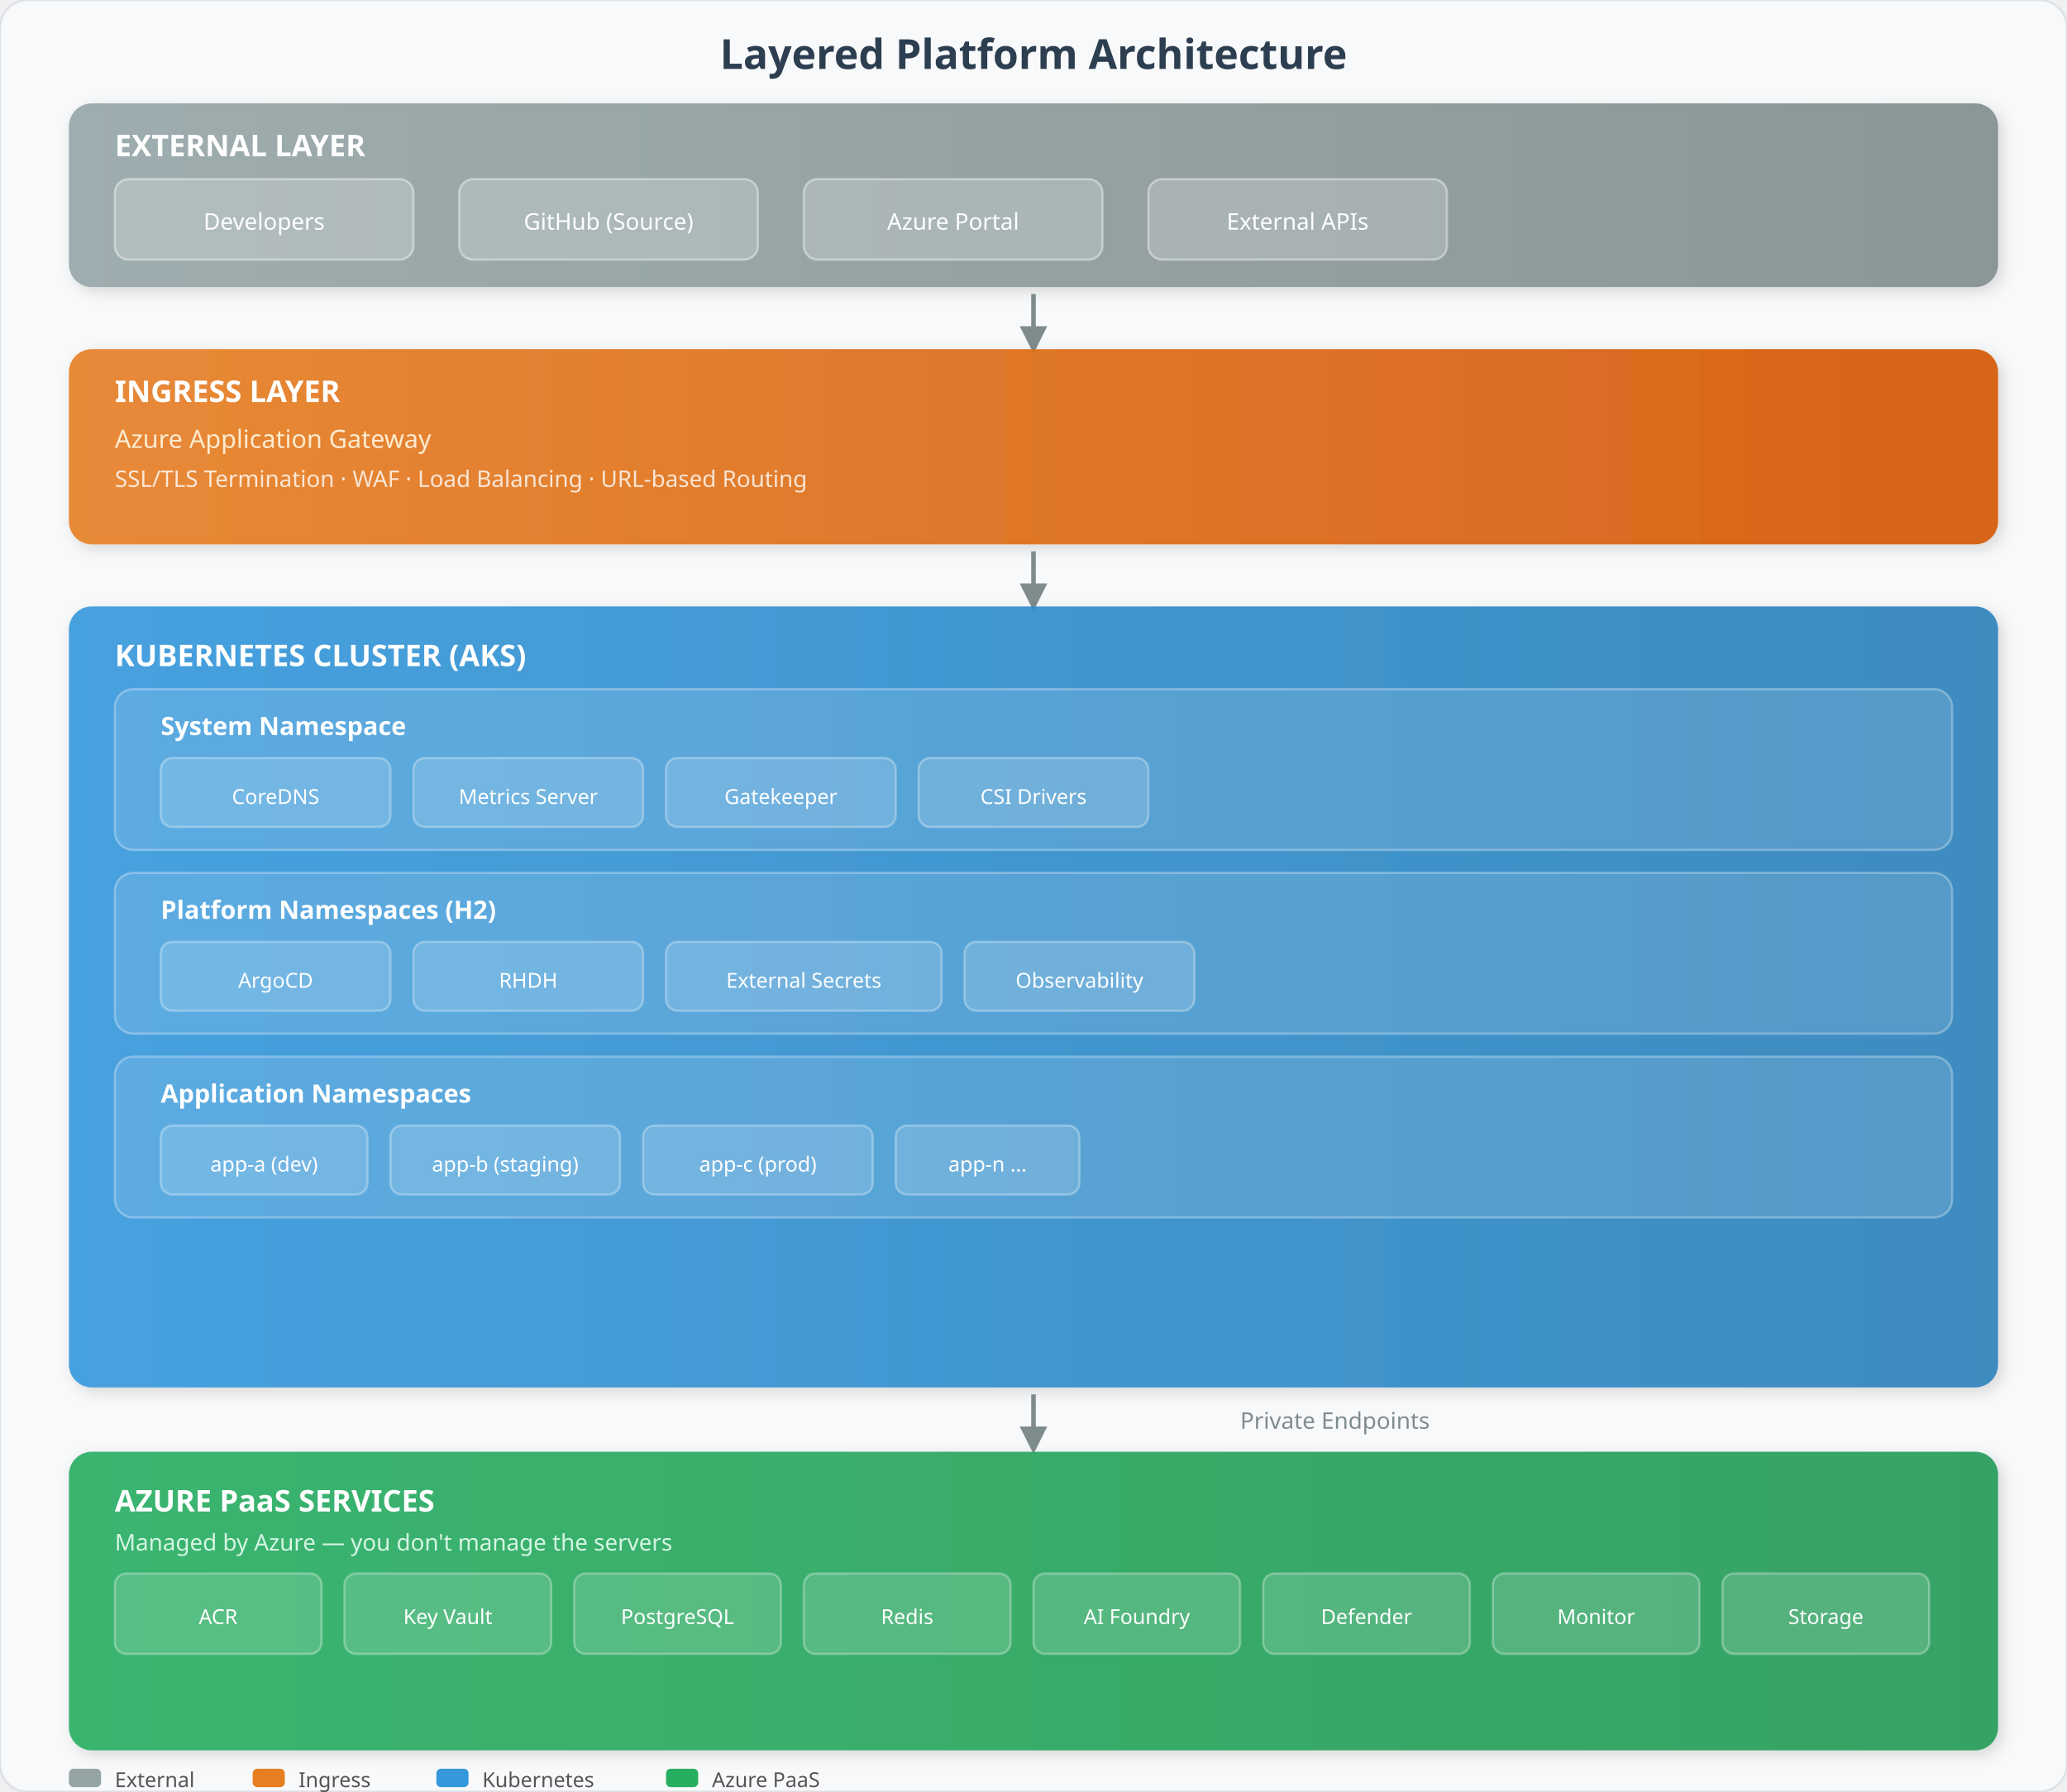
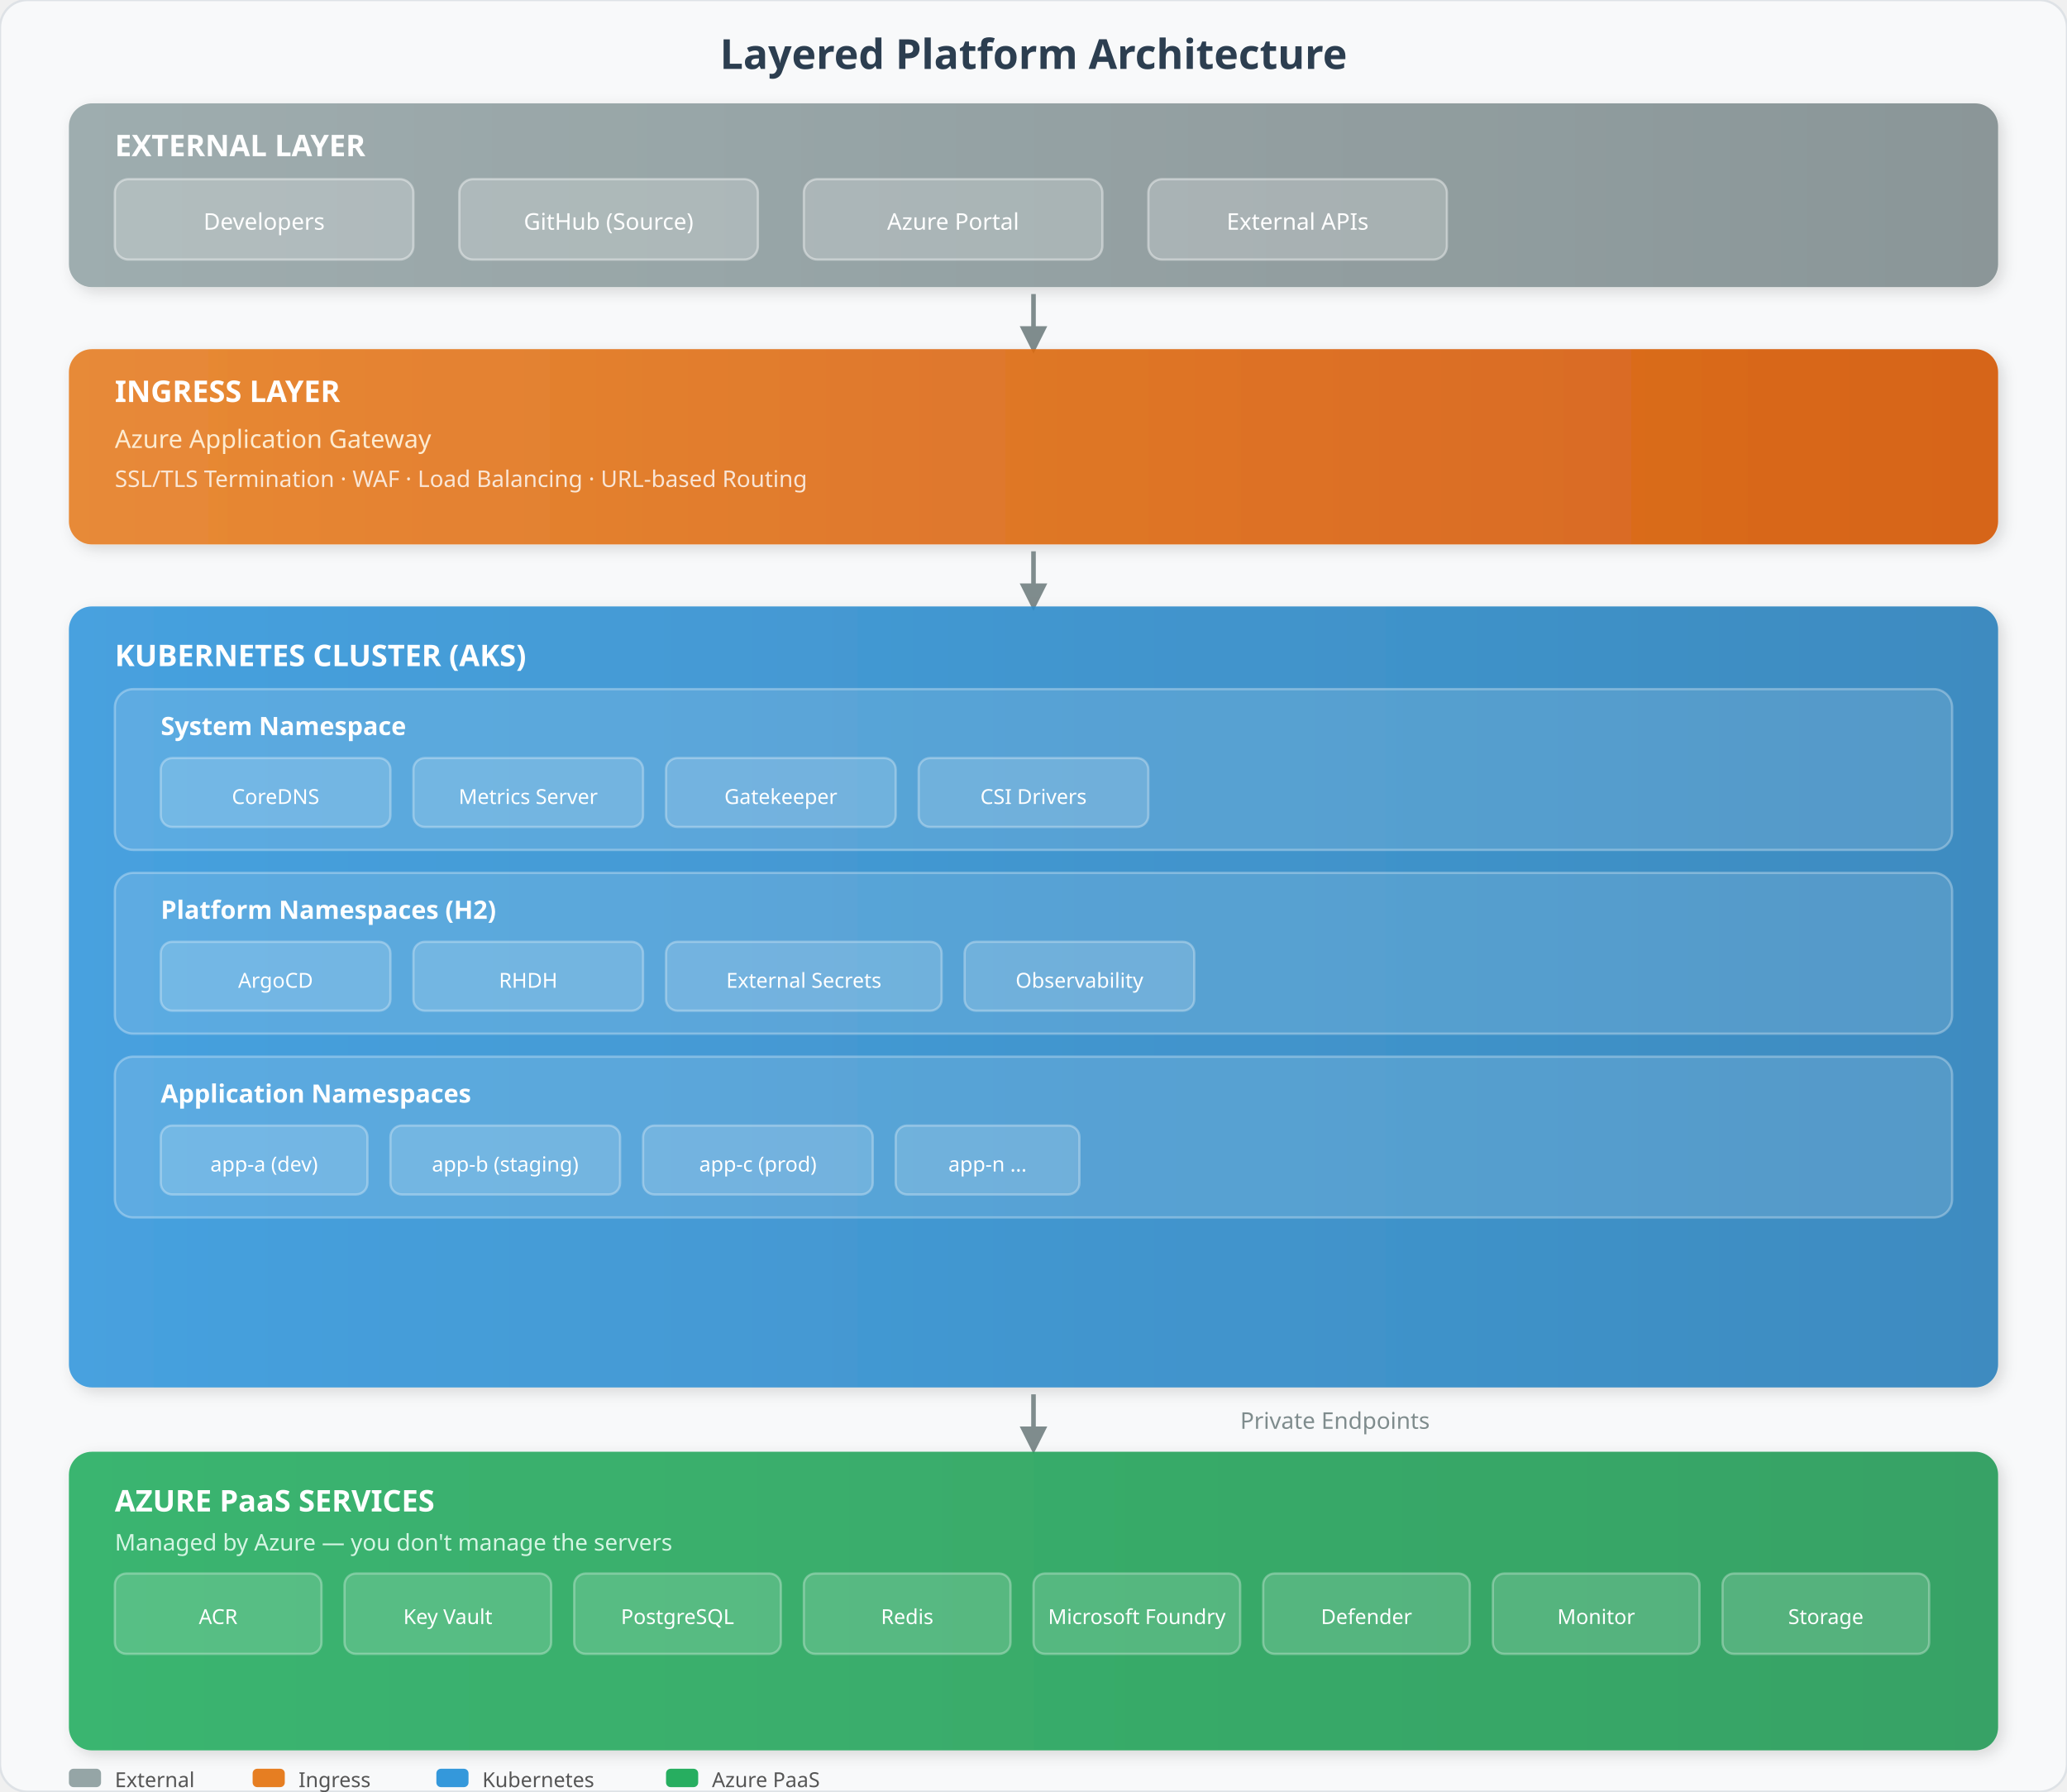
<svg xmlns="http://www.w3.org/2000/svg" viewBox="0 0 900 780" font-family="Segoe UI, sans-serif">
  <defs>
    <linearGradient id="extg" x1="0" y1="0" x2="1" y2="0">
      <stop offset="0%" stop-color="#95a5a6" />
      <stop offset="100%" stop-color="#7f8c8d" />
    </linearGradient>
    <linearGradient id="ingg" x1="0" y1="0" x2="1" y2="0">
      <stop offset="0%" stop-color="#e67e22" />
      <stop offset="100%" stop-color="#d35400" />
    </linearGradient>
    <linearGradient id="k8sg" x1="0" y1="0" x2="1" y2="0">
      <stop offset="0%" stop-color="#3498db" />
      <stop offset="100%" stop-color="#2980b9" />
    </linearGradient>
    <linearGradient id="paasg" x1="0" y1="0" x2="1" y2="0">
      <stop offset="0%" stop-color="#27ae60" />
      <stop offset="100%" stop-color="#229954" />
    </linearGradient>
    <filter id="ds">
      <feDropShadow dx="2" dy="2" stdDeviation="3" flood-opacity="0.15" />
    </filter>
    <marker id="arrow" viewBox="0 0 10 10" refX="5" refY="5" markerWidth="6" markerHeight="6" orient="auto-start-reverse">
      <path d="M 0 0 L 10 5 L 0 10 z" fill="#7f8c8d" />
    </marker>
  </defs>
  <rect width="900" height="780" rx="12" fill="#f8f9fa" stroke="#dee2e6" />
  <text x="450" y="30" text-anchor="middle" font-size="18" font-weight="700" fill="#2c3e50">Layered Platform Architecture</text>
  <rect x="30" y="45" width="840" height="80" rx="10" fill="url(#extg)" filter="url(#ds)" opacity="0.9" />
  <text x="50" y="68" font-size="13" font-weight="700" fill="#fff">EXTERNAL LAYER</text>
  <rect x="50" y="78" width="130" height="35" rx="6" fill="rgba(255,255,255,0.2)" stroke="rgba(255,255,255,0.4)" />
  <text x="115" y="100" text-anchor="middle" font-size="10" fill="#fff">Developers</text>
  <rect x="200" y="78" width="130" height="35" rx="6" fill="rgba(255,255,255,0.2)" stroke="rgba(255,255,255,0.4)" />
  <text x="265" y="100" text-anchor="middle" font-size="10" fill="#fff">GitHub (Source)</text>
  <rect x="350" y="78" width="130" height="35" rx="6" fill="rgba(255,255,255,0.2)" stroke="rgba(255,255,255,0.4)" />
  <text x="415" y="100" text-anchor="middle" font-size="10" fill="#fff">Azure Portal</text>
  <rect x="500" y="78" width="130" height="35" rx="6" fill="rgba(255,255,255,0.2)" stroke="rgba(255,255,255,0.4)" />
  <text x="565" y="100" text-anchor="middle" font-size="10" fill="#fff">External APIs</text>
  <line x1="450" y1="128" x2="450" y2="148" stroke="#7f8c8d" stroke-width="2" marker-end="url(#arrow)" />
  <rect x="30" y="152" width="840" height="85" rx="10" fill="url(#ingg)" filter="url(#ds)" opacity="0.9" />
  <text x="50" y="175" font-size="13" font-weight="700" fill="#fff">INGRESS LAYER</text>
  <text x="50" y="195" font-size="11" fill="#fdebd0">Azure Application Gateway</text>
  <text x="50" y="212" font-size="10" fill="rgba(255,255,255,0.8)">SSL/TLS Termination  ·  WAF  ·  Load Balancing  ·  URL-based Routing</text>
  <line x1="450" y1="240" x2="450" y2="260" stroke="#7f8c8d" stroke-width="2" marker-end="url(#arrow)" />
  <rect x="30" y="264" width="840" height="340" rx="10" fill="url(#k8sg)" filter="url(#ds)" opacity="0.9" />
  <text x="50" y="290" font-size="13" font-weight="700" fill="#fff">KUBERNETES CLUSTER (AKS)</text>
  <rect x="50" y="300" width="800" height="70" rx="8" fill="rgba(255,255,255,0.12)" stroke="rgba(255,255,255,0.3)" />
  <text x="70" y="320" font-size="11" font-weight="600" fill="#fff">System Namespace</text>
  <rect x="70" y="330" width="100" height="30" rx="5" fill="rgba(255,255,255,0.15)" stroke="rgba(255,255,255,0.3)" />
  <text x="120" y="350" text-anchor="middle" font-size="9" fill="#fff">CoreDNS</text>
  <rect x="180" y="330" width="100" height="30" rx="5" fill="rgba(255,255,255,0.15)" stroke="rgba(255,255,255,0.3)" />
  <text x="230" y="350" text-anchor="middle" font-size="9" fill="#fff">Metrics Server</text>
  <rect x="290" y="330" width="100" height="30" rx="5" fill="rgba(255,255,255,0.15)" stroke="rgba(255,255,255,0.3)" />
  <text x="340" y="350" text-anchor="middle" font-size="9" fill="#fff">Gatekeeper</text>
  <rect x="400" y="330" width="100" height="30" rx="5" fill="rgba(255,255,255,0.15)" stroke="rgba(255,255,255,0.3)" />
  <text x="450" y="350" text-anchor="middle" font-size="9" fill="#fff">CSI Drivers</text>
  <rect x="50" y="380" width="800" height="70" rx="8" fill="rgba(255,255,255,0.12)" stroke="rgba(255,255,255,0.3)" />
  <text x="70" y="400" font-size="11" font-weight="600" fill="#fff">Platform Namespaces (H2)</text>
  <rect x="70" y="410" width="100" height="30" rx="5" fill="rgba(255,255,255,0.15)" stroke="rgba(255,255,255,0.3)" />
  <text x="120" y="430" text-anchor="middle" font-size="9" fill="#fff">ArgoCD</text>
  <rect x="180" y="410" width="100" height="30" rx="5" fill="rgba(255,255,255,0.15)" stroke="rgba(255,255,255,0.3)" />
  <text x="230" y="430" text-anchor="middle" font-size="9" fill="#fff">RHDH</text>
  <rect x="290" y="410" width="120" height="30" rx="5" fill="rgba(255,255,255,0.15)" stroke="rgba(255,255,255,0.3)" />
  <text x="350" y="430" text-anchor="middle" font-size="9" fill="#fff">External Secrets</text>
  <rect x="420" y="410" width="100" height="30" rx="5" fill="rgba(255,255,255,0.15)" stroke="rgba(255,255,255,0.3)" />
  <text x="470" y="430" text-anchor="middle" font-size="9" fill="#fff">Observability</text>
  <rect x="50" y="460" width="800" height="70" rx="8" fill="rgba(255,255,255,0.12)" stroke="rgba(255,255,255,0.3)" />
  <text x="70" y="480" font-size="11" font-weight="600" fill="#fff">Application Namespaces</text>
  <rect x="70" y="490" width="90" height="30" rx="5" fill="rgba(255,255,255,0.15)" stroke="rgba(255,255,255,0.3)" />
  <text x="115" y="510" text-anchor="middle" font-size="9" fill="#fff">app-a (dev)</text>
  <rect x="170" y="490" width="100" height="30" rx="5" fill="rgba(255,255,255,0.15)" stroke="rgba(255,255,255,0.3)" />
  <text x="220" y="510" text-anchor="middle" font-size="9" fill="#fff">app-b (staging)</text>
  <rect x="280" y="490" width="100" height="30" rx="5" fill="rgba(255,255,255,0.15)" stroke="rgba(255,255,255,0.3)" />
  <text x="330" y="510" text-anchor="middle" font-size="9" fill="#fff">app-c (prod)</text>
  <rect x="390" y="490" width="80" height="30" rx="5" fill="rgba(255,255,255,0.15)" stroke="rgba(255,255,255,0.3)" />
  <text x="430" y="510" text-anchor="middle" font-size="9" fill="#fff">app-n ...</text>
  <line x1="450" y1="607" x2="450" y2="627" stroke="#7f8c8d" stroke-width="2" marker-end="url(#arrow)" />
  <text x="540" y="622" font-size="10" fill="#7f8c8d">Private Endpoints</text>
  <rect x="30" y="632" width="840" height="130" rx="10" fill="url(#paasg)" filter="url(#ds)" opacity="0.9" />
  <text x="50" y="658" font-size="13" font-weight="700" fill="#fff">AZURE PaaS SERVICES</text>
  <text x="50" y="675" font-size="10" fill="#d5f5e3">Managed by Azure — you don't manage the servers</text>
  <rect x="50" y="685" width="90" height="35" rx="5" fill="rgba(255,255,255,0.15)" stroke="rgba(255,255,255,0.3)" />
  <text x="95" y="707" text-anchor="middle" font-size="9" fill="#fff">ACR</text>
  <rect x="150" y="685" width="90" height="35" rx="5" fill="rgba(255,255,255,0.15)" stroke="rgba(255,255,255,0.3)" />
  <text x="195" y="707" text-anchor="middle" font-size="9" fill="#fff">Key Vault</text>
  <rect x="250" y="685" width="90" height="35" rx="5" fill="rgba(255,255,255,0.15)" stroke="rgba(255,255,255,0.3)" />
  <text x="295" y="707" text-anchor="middle" font-size="9" fill="#fff">PostgreSQL</text>
  <rect x="350" y="685" width="90" height="35" rx="5" fill="rgba(255,255,255,0.15)" stroke="rgba(255,255,255,0.3)" />
  <text x="395" y="707" text-anchor="middle" font-size="9" fill="#fff">Redis</text>
  <rect x="450" y="685" width="90" height="35" rx="5" fill="rgba(255,255,255,0.15)" stroke="rgba(255,255,255,0.3)" />
-   <text x="495" y="707" text-anchor="middle" font-size="9" fill="#fff">AI Foundry</text>
+   <text x="495" y="707" text-anchor="middle" font-size="9" fill="#fff">Microsoft Foundry</text>
  <rect x="550" y="685" width="90" height="35" rx="5" fill="rgba(255,255,255,0.15)" stroke="rgba(255,255,255,0.3)" />
  <text x="595" y="707" text-anchor="middle" font-size="9" fill="#fff">Defender</text>
  <rect x="650" y="685" width="90" height="35" rx="5" fill="rgba(255,255,255,0.15)" stroke="rgba(255,255,255,0.3)" />
  <text x="695" y="707" text-anchor="middle" font-size="9" fill="#fff">Monitor</text>
  <rect x="750" y="685" width="90" height="35" rx="5" fill="rgba(255,255,255,0.15)" stroke="rgba(255,255,255,0.3)" />
  <text x="795" y="707" text-anchor="middle" font-size="9" fill="#fff">Storage</text>
  <rect x="30" y="770" width="14" height="8" rx="2" fill="#95a5a6" />
  <text x="50" y="778" font-size="9" fill="#555">External</text>
  <rect x="110" y="770" width="14" height="8" rx="2" fill="#e67e22" />
  <text x="130" y="778" font-size="9" fill="#555">Ingress</text>
  <rect x="190" y="770" width="14" height="8" rx="2" fill="#3498db" />
  <text x="210" y="778" font-size="9" fill="#555">Kubernetes</text>
  <rect x="290" y="770" width="14" height="8" rx="2" fill="#27ae60" />
  <text x="310" y="778" font-size="9" fill="#555">Azure PaaS</text>
</svg>
